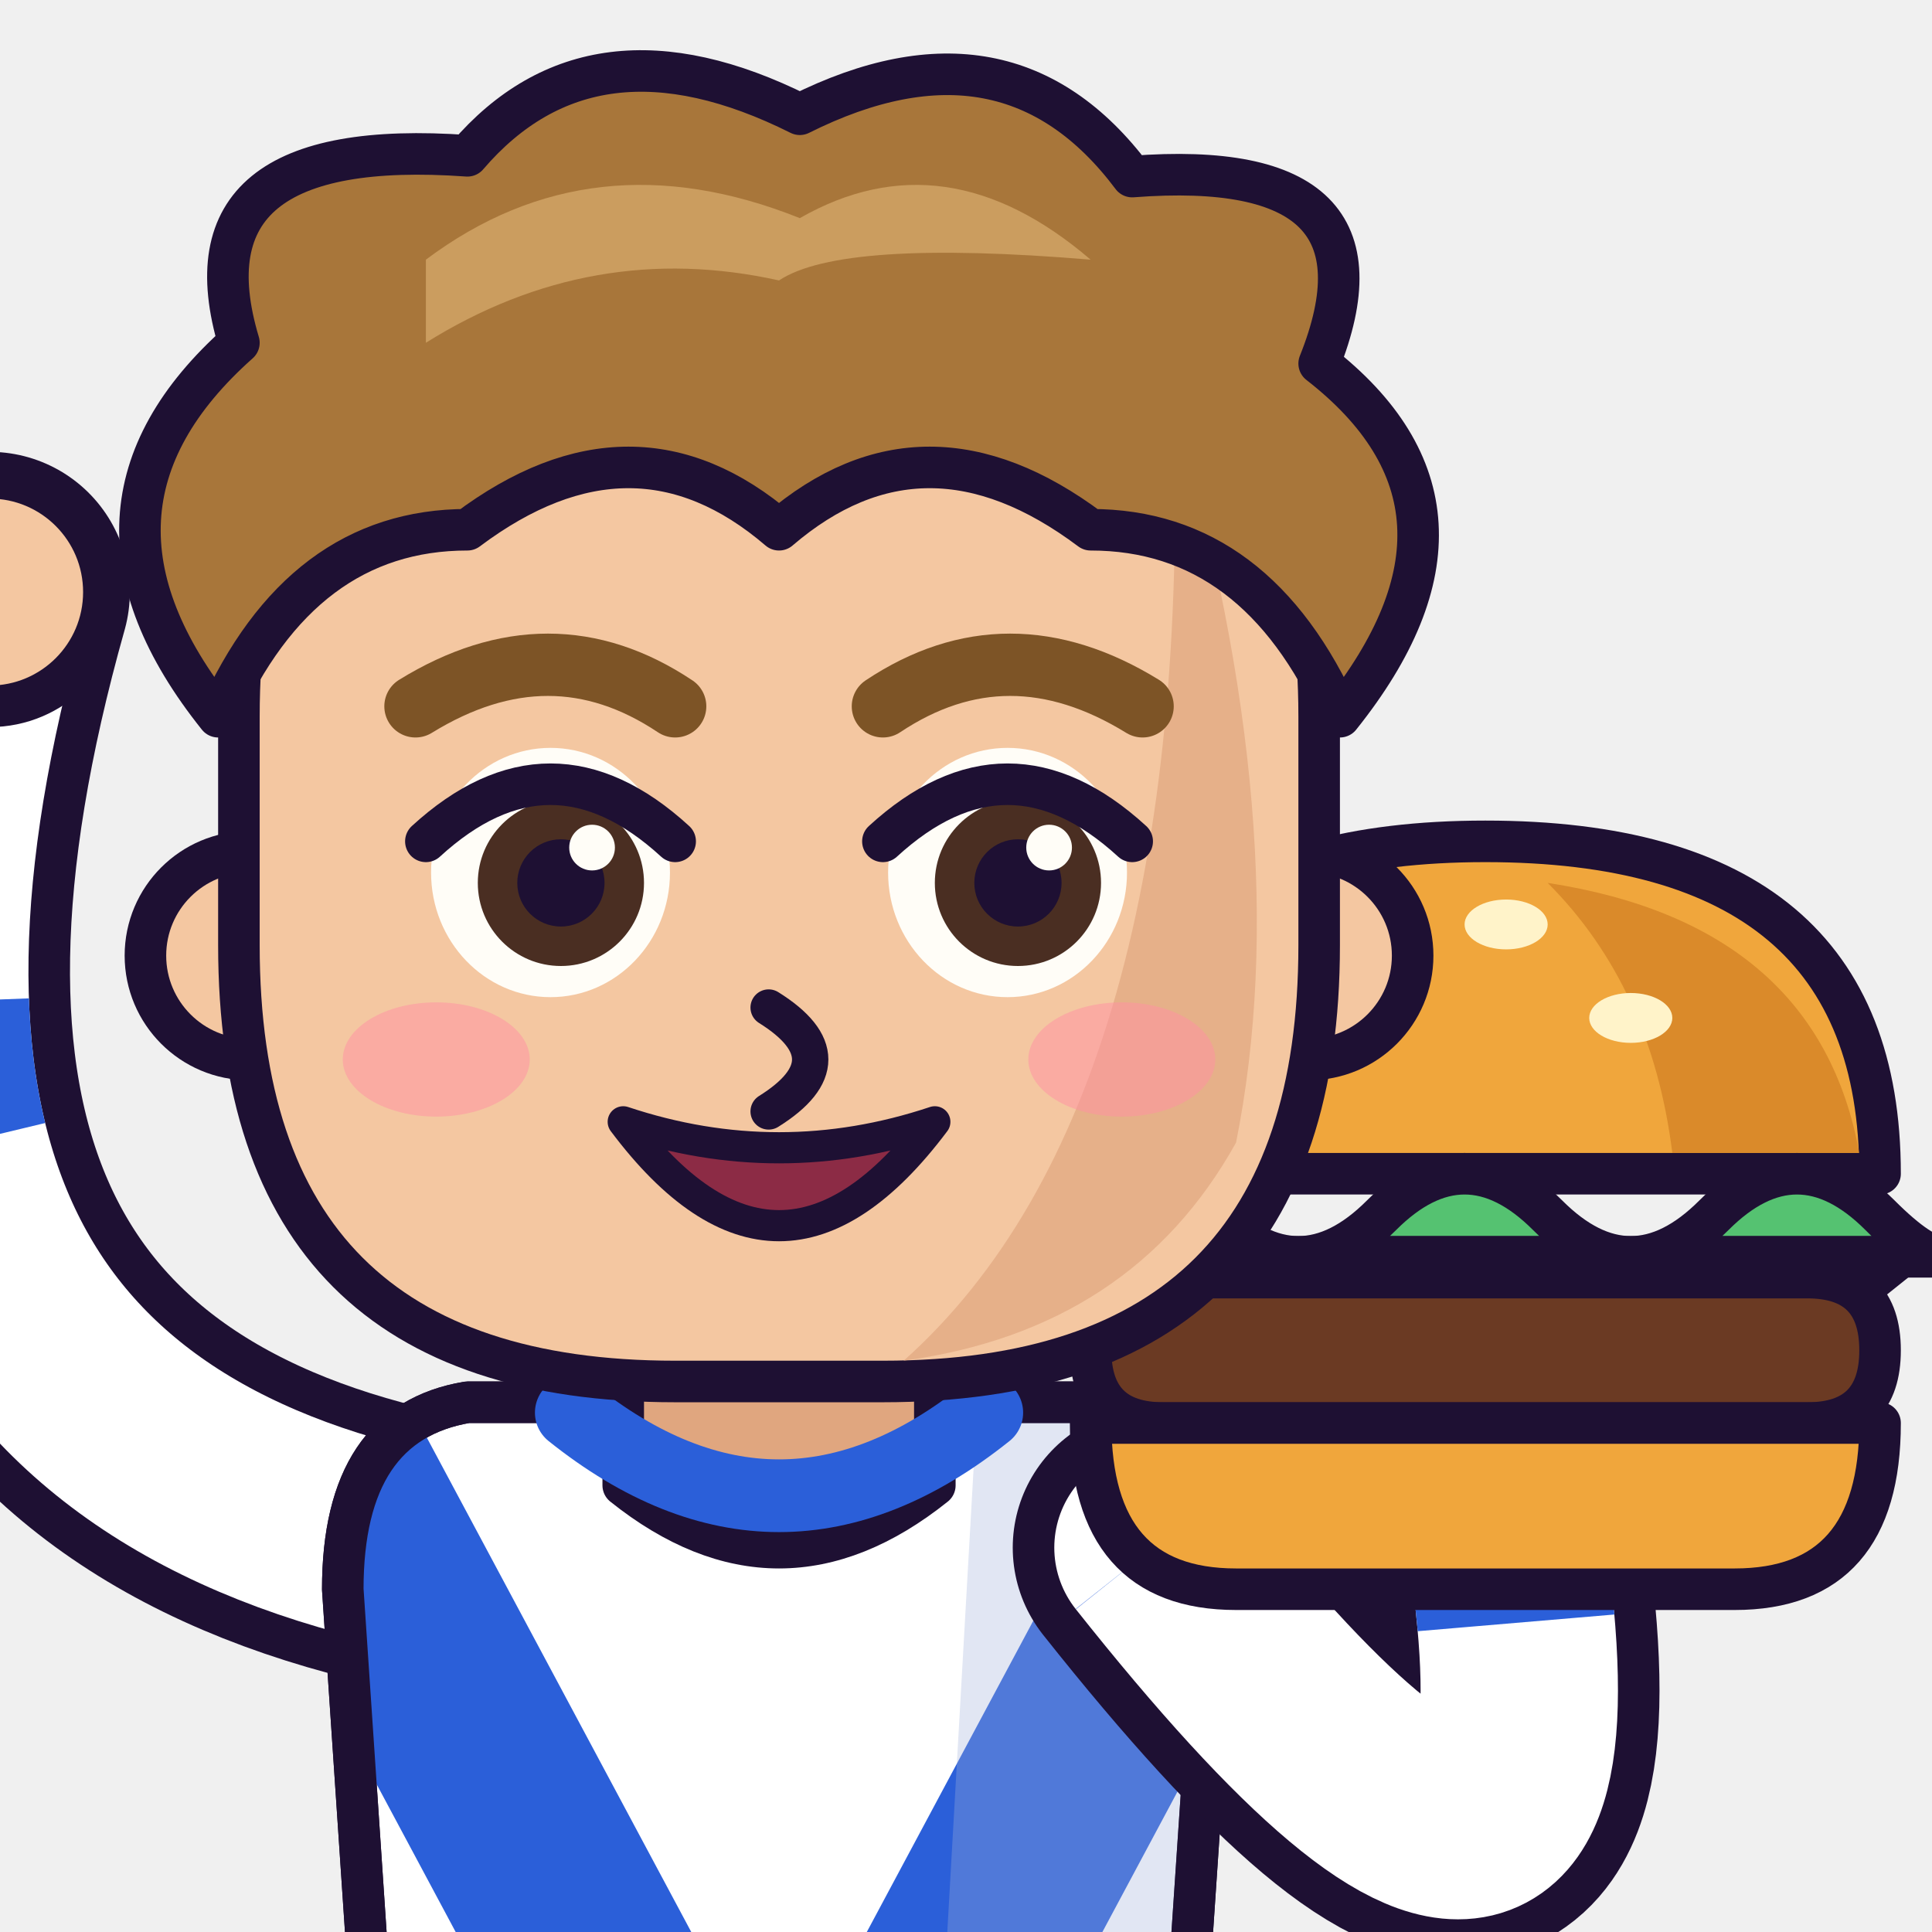
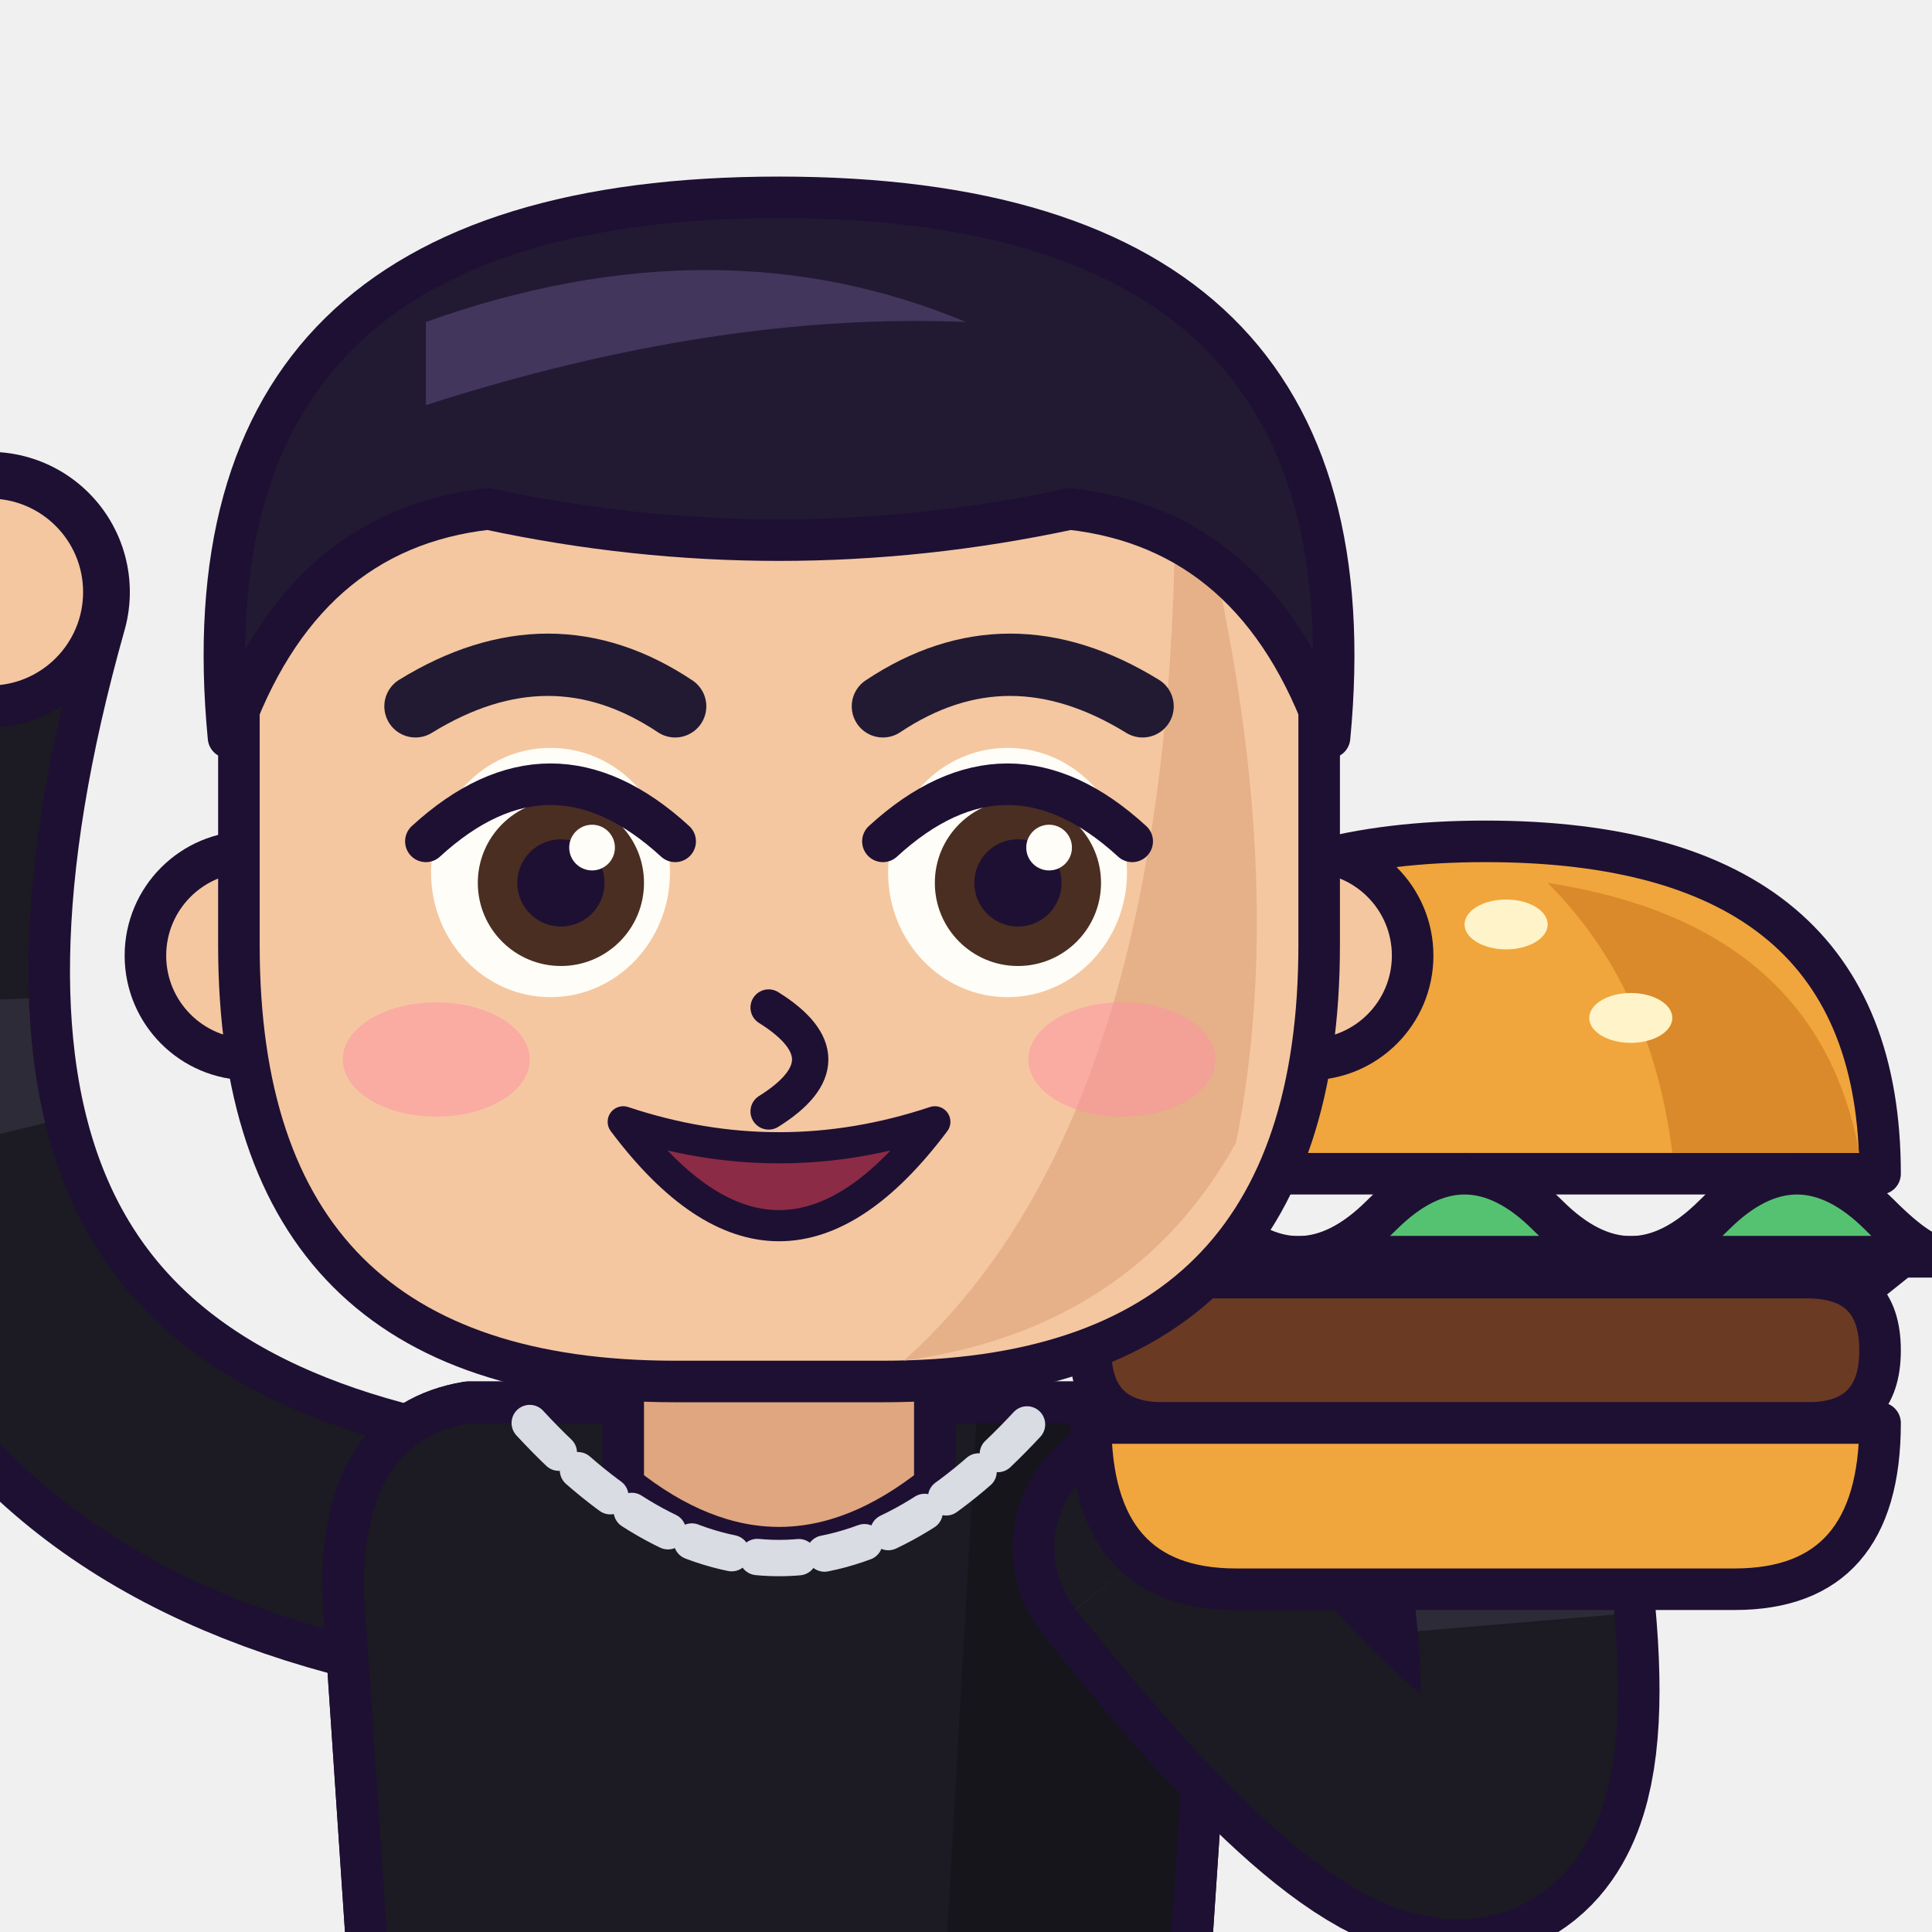
<svg xmlns="http://www.w3.org/2000/svg" viewBox="55 2 186 186" role="img" aria-label="Agusmaxi">
  <ellipse cx="130" cy="410" rx="67" ry="7" fill="#1E1033" opacity="0.28" />
-   <path d="M98 279L95 396H127L125 305L125 279Z" fill="#2B5FD9" stroke="#1E1033" stroke-width="4" stroke-linejoin="round" stroke-linecap="round" />
-   <path d="M162 279L165 396H133L135 305L135 279Z" fill="#2B5FD9" stroke="#1E1033" stroke-width="4" stroke-linejoin="round" stroke-linecap="round" />
-   <path d="M137 307L141 394H163L159 285Z" fill="#183A90" opacity="0.55" />
+   <path d="M98 279L95 396H127L125 305L125 279Z" fill="#2F3A55" stroke="#1E1033" stroke-width="4" stroke-linejoin="round" stroke-linecap="round" />
+   <path d="M162 279L165 396H133L135 305L135 279Z" fill="#2F3A55" stroke="#1E1033" stroke-width="4" stroke-linejoin="round" stroke-linecap="round" />
+   <path d="M137 307L141 394H163L159 285Z" fill="#1C2438" opacity="0.55" />
  <path d="M122 408v-13q0 -7 -7 -7h-12q-18.6 3 -28 14q-2 3 0 6z" fill="#FFFFFF" stroke="#1E1033" stroke-width="4" stroke-linejoin="round" stroke-linecap="round" />
  <path d="M138 408v-13q0 -7 7 -7h12q18.6 3 28 14q2 3 0 6z" fill="#FFFFFF" stroke="#1E1033" stroke-width="4" stroke-linejoin="round" stroke-linecap="round" />
  <path d="M94 151Q32 137 54 59" fill="none" stroke="#1E1033" stroke-width="27" stroke-linecap="round" />
-   <path d="M94 151Q32 137 54 59" fill="none" stroke="#FFFFFF" stroke-width="19" stroke-linecap="round" />
-   <path d="M94 151Q32 137 54 59" fill="none" stroke="#2B5FD9" stroke-width="19" stroke-linecap="butt" stroke-dasharray="0 62 14 400" />
+   <path d="M94 151Q32 137 54 59" fill="none" stroke="#1C1A22" stroke-width="19" stroke-linecap="round" />
+   <path d="M94 151Q32 137 54 59" fill="none" stroke="#2E2B38" stroke-width="19" stroke-linecap="butt" stroke-dasharray="0 62 14 400" />
  <circle cx="54" cy="59" r="11" fill="#F4C7A1" stroke="#1E1033" stroke-width="4" stroke-linejoin="round" stroke-linecap="round" />
  <clipPath id="torso">
    <path d="M100 137Q88 139 88 155L97 289Q130 295 163 289L172 155Q172 139 160 137Z" />
  </clipPath>
-   <path d="M100 137Q88 139 88 155L97 289Q130 295 163 289L172 155Q172 139 160 137Z" fill="#FFFFFF" stroke="#1E1033" stroke-width="4" stroke-linejoin="round" stroke-linecap="round" />
+   <path d="M100 137Q88 139 88 155L97 289Q130 295 163 289L172 155Q172 139 160 137Z" fill="#1C1A22" stroke="#1E1033" stroke-width="4" stroke-linejoin="round" stroke-linecap="round" />
  <g clip-path="url(#torso)">
-     <path d="M84 139L130 225L176 139" fill="none" stroke="#2B5FD9" stroke-width="20" />
-     <path d="M149.32 133H178V299H139.9Z" fill="#9FB0D8" opacity="0.32" />
+     <path d="M149.32 133H178V299H139.9Z" fill="#0B0A10" opacity="0.32" />
  </g>
  <path d="M100 137Q88 139 88 155L97 289Q130 295 163 289L172 155Q172 139 160 137Z" fill="none" stroke="#1E1033" stroke-width="4" stroke-linejoin="round" stroke-linecap="round" />
  <path d="M115 129h30v16q-15 12 -30 0z" fill="#E0A67F" stroke="#1E1033" stroke-width="4" stroke-linejoin="round" stroke-linecap="round" />
-   <path d="M110 138q20 16 40 0" fill="none" stroke="#2B5FD9" stroke-width="7" stroke-linecap="round" />
+   <path d="M106 139q24 26 48 0" fill="none" stroke="#D9DCE3" stroke-width="3.5" stroke-dasharray="4 2.5" stroke-linecap="round" />
  <path d="M166 151Q212 209 198 139" fill="none" stroke="#1E1033" stroke-width="27" stroke-linecap="round" />
-   <path d="M166 151Q212 209 198 139" fill="none" stroke="#FFFFFF" stroke-width="19" stroke-linecap="round" />
-   <path d="M166 151Q212 209 198 139" fill="none" stroke="#2B5FD9" stroke-width="19" stroke-linecap="butt" stroke-dasharray="0 62 14 400" />
+   <path d="M166 151Q212 209 198 139" fill="none" stroke="#1C1A22" stroke-width="19" stroke-linecap="round" />
+   <path d="M166 151Q212 209 198 139" fill="none" stroke="#2E2B38" stroke-width="19" stroke-linecap="butt" stroke-dasharray="0 62 14 400" />
  <circle cx="198" cy="139" r="11" fill="#F4C7A1" stroke="#1E1033" stroke-width="4" stroke-linejoin="round" stroke-linecap="round" />
  <path d="M160 115q0 -32 38 -32t38 32z" fill="#F0A63C" stroke="#1E1033" stroke-width="4" stroke-linejoin="round" stroke-linecap="round" />
  <path d="M204 87q26 4 30 26h-18q-2 -16 -12 -26z" fill="#D07F22" opacity="0.7" />
  <ellipse cx="184" cy="96" rx="4" ry="2.4" fill="#FFF3C9" />
  <ellipse cx="200" cy="91" rx="4" ry="2.4" fill="#FFF3C9" />
  <ellipse cx="212" cy="100" rx="4" ry="2.4" fill="#FFF3C9" />
  <path d="M156 119q8 -8 16 0t16 0t16 0t16 0t16 0t8 0v4h-88z" fill="#55C271" stroke="#1E1033" stroke-width="4" stroke-linejoin="round" stroke-linecap="round" />
  <path d="M158 123h80l-10 8l-10 -6h-60z" fill="#FFD12F" stroke="#1E1033" stroke-width="4" stroke-linejoin="round" stroke-linecap="round" />
  <path d="M167 125h62q7 0 7 7v0q0 7 -7 7h-62q-7 0 -7 -7v-0q0 -7 7 -7z" fill="#6B3A23" stroke="#1E1033" stroke-width="4" stroke-linejoin="round" stroke-linecap="round" />
  <path d="M160 139h76q0 16 -14 16h-48q-14 0 -14 -16z" fill="#F0A63C" stroke="#1E1033" stroke-width="4" stroke-linejoin="round" stroke-linecap="round" />
  <circle cx="79" cy="94" r="10" fill="#F4C7A1" stroke="#1E1033" stroke-width="4" stroke-linejoin="round" stroke-linecap="round" />
  <circle cx="181" cy="94" r="10" fill="#F4C7A1" stroke="#1E1033" stroke-width="4" stroke-linejoin="round" stroke-linecap="round" />
  <path d="M120 29h20q42 0 42 42v22q0 42 -42 42h-20q-42 0 -42 -42v-22q0 -42 42 -42z" fill="#F4C7A1" stroke="#1E1033" stroke-width="4" stroke-linejoin="round" stroke-linecap="round" />
  <path d="M168 41Q180 82 174 112Q164 130 142 133Q170 108 168 41Z" fill="#E0A67F" opacity="0.7" />
  <ellipse cx="97" cy="104" rx="9" ry="5.5" fill="#FF8FA3" opacity="0.5" />
  <ellipse cx="163" cy="104" rx="9" ry="5.5" fill="#FF8FA3" opacity="0.5" />
  <ellipse cx="108" cy="86" rx="11.5" ry="12" fill="#FFFDF7" />
  <circle cx="109" cy="87" r="8" fill="#4A2E22" />
  <circle cx="109" cy="87" r="4.2" fill="#1E1033" />
  <circle cx="112" cy="83.6" r="2.2" fill="#FFFDF7" />
  <path d="M96 83Q108 72 120 83" fill="none" stroke="#1E1033" stroke-width="4" stroke-linecap="round" stroke-linejoin="round" />
  <ellipse cx="152" cy="86" rx="11.5" ry="12" fill="#FFFDF7" />
  <circle cx="153" cy="87" r="8" fill="#4A2E22" />
  <circle cx="153" cy="87" r="4.2" fill="#1E1033" />
  <circle cx="156" cy="83.6" r="2.2" fill="#FFFDF7" />
  <path d="M140 83Q152 72 164 83" fill="none" stroke="#1E1033" stroke-width="4" stroke-linecap="round" stroke-linejoin="round" />
-   <path d="M120 70Q108 62 95 70" fill="none" stroke="#7D5426" stroke-width="6" stroke-linecap="round" stroke-linejoin="round" />
-   <path d="M140 70Q152 62 165 70" fill="none" stroke="#7D5426" stroke-width="6" stroke-linecap="round" stroke-linejoin="round" />
+   <path d="M120 70Q108 62 95 70" fill="none" stroke="#221A33" stroke-width="6" stroke-linecap="round" stroke-linejoin="round" />
+   <path d="M140 70Q152 62 165 70" fill="none" stroke="#221A33" stroke-width="6" stroke-linecap="round" stroke-linejoin="round" />
  <path d="M129 99q8 5 0 10" fill="none" stroke="#1E1033" stroke-width="3.5" stroke-linecap="round" stroke-linejoin="round" />
  <path d="M115 110q15 20 30 0q-15 5 -30 0z" fill="#8C2B45" stroke="#1E1033" stroke-width="3" stroke-linejoin="round" stroke-linecap="round" />
-   <path d="M76 71Q60 51 78 35Q72 15 100 17Q112 3 132 13Q152 3 164 19Q190 17 182 37Q200 51 184 71Q176 53 160 53Q144 41 130 53Q116 41 100 53Q84 53 76 71Z" fill="#A8763A" stroke="#1E1033" stroke-width="4" stroke-linejoin="round" stroke-linecap="round" />
-   <path d="M96 27Q112 15 132 23Q146 15 160 27Q136 25 130 29Q112 25 96 35Z" fill="#D1A365" opacity="0.85" />
+   <path d="M77 73Q72 21 130 21Q188 21 183 73Q176 53 158 51Q130 57 102 51Q84 53 77 73Z" fill="#221A33" stroke="#1E1033" stroke-width="4" stroke-linejoin="round" stroke-linecap="round" />
+   <path d="M96 33Q124 23 148 33Q124 32 96 41Z" fill="#4A3D66" opacity="0.8" />
</svg>
